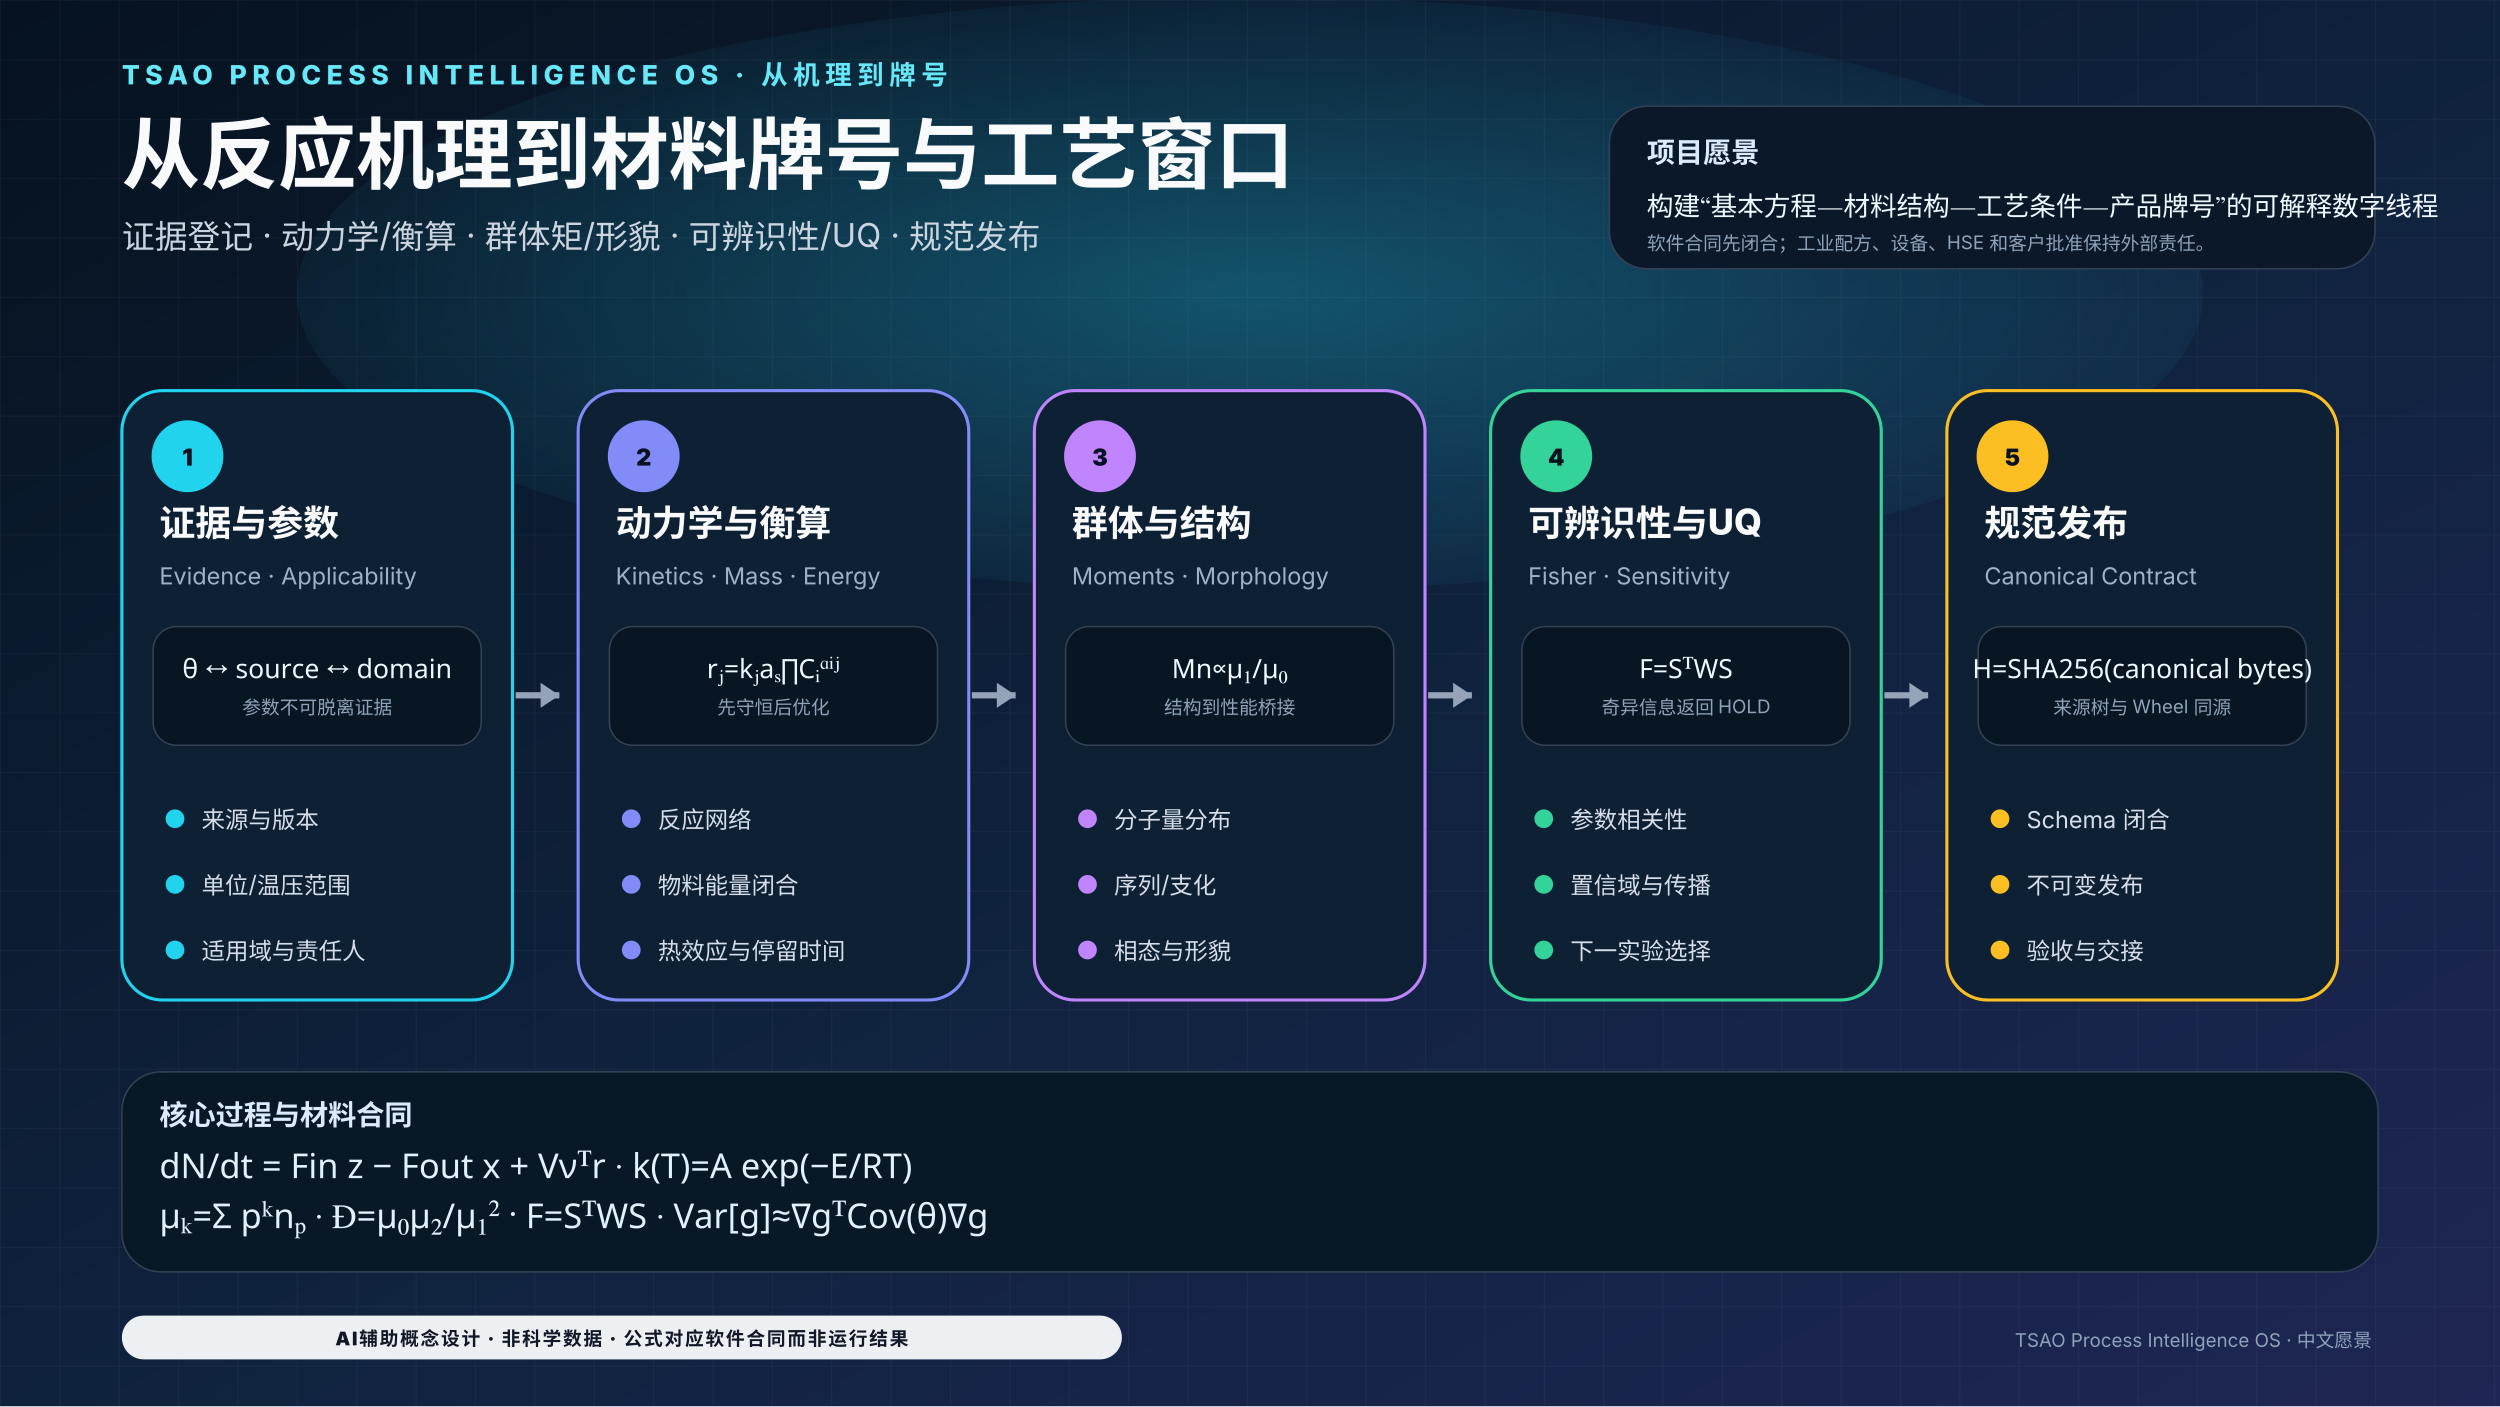
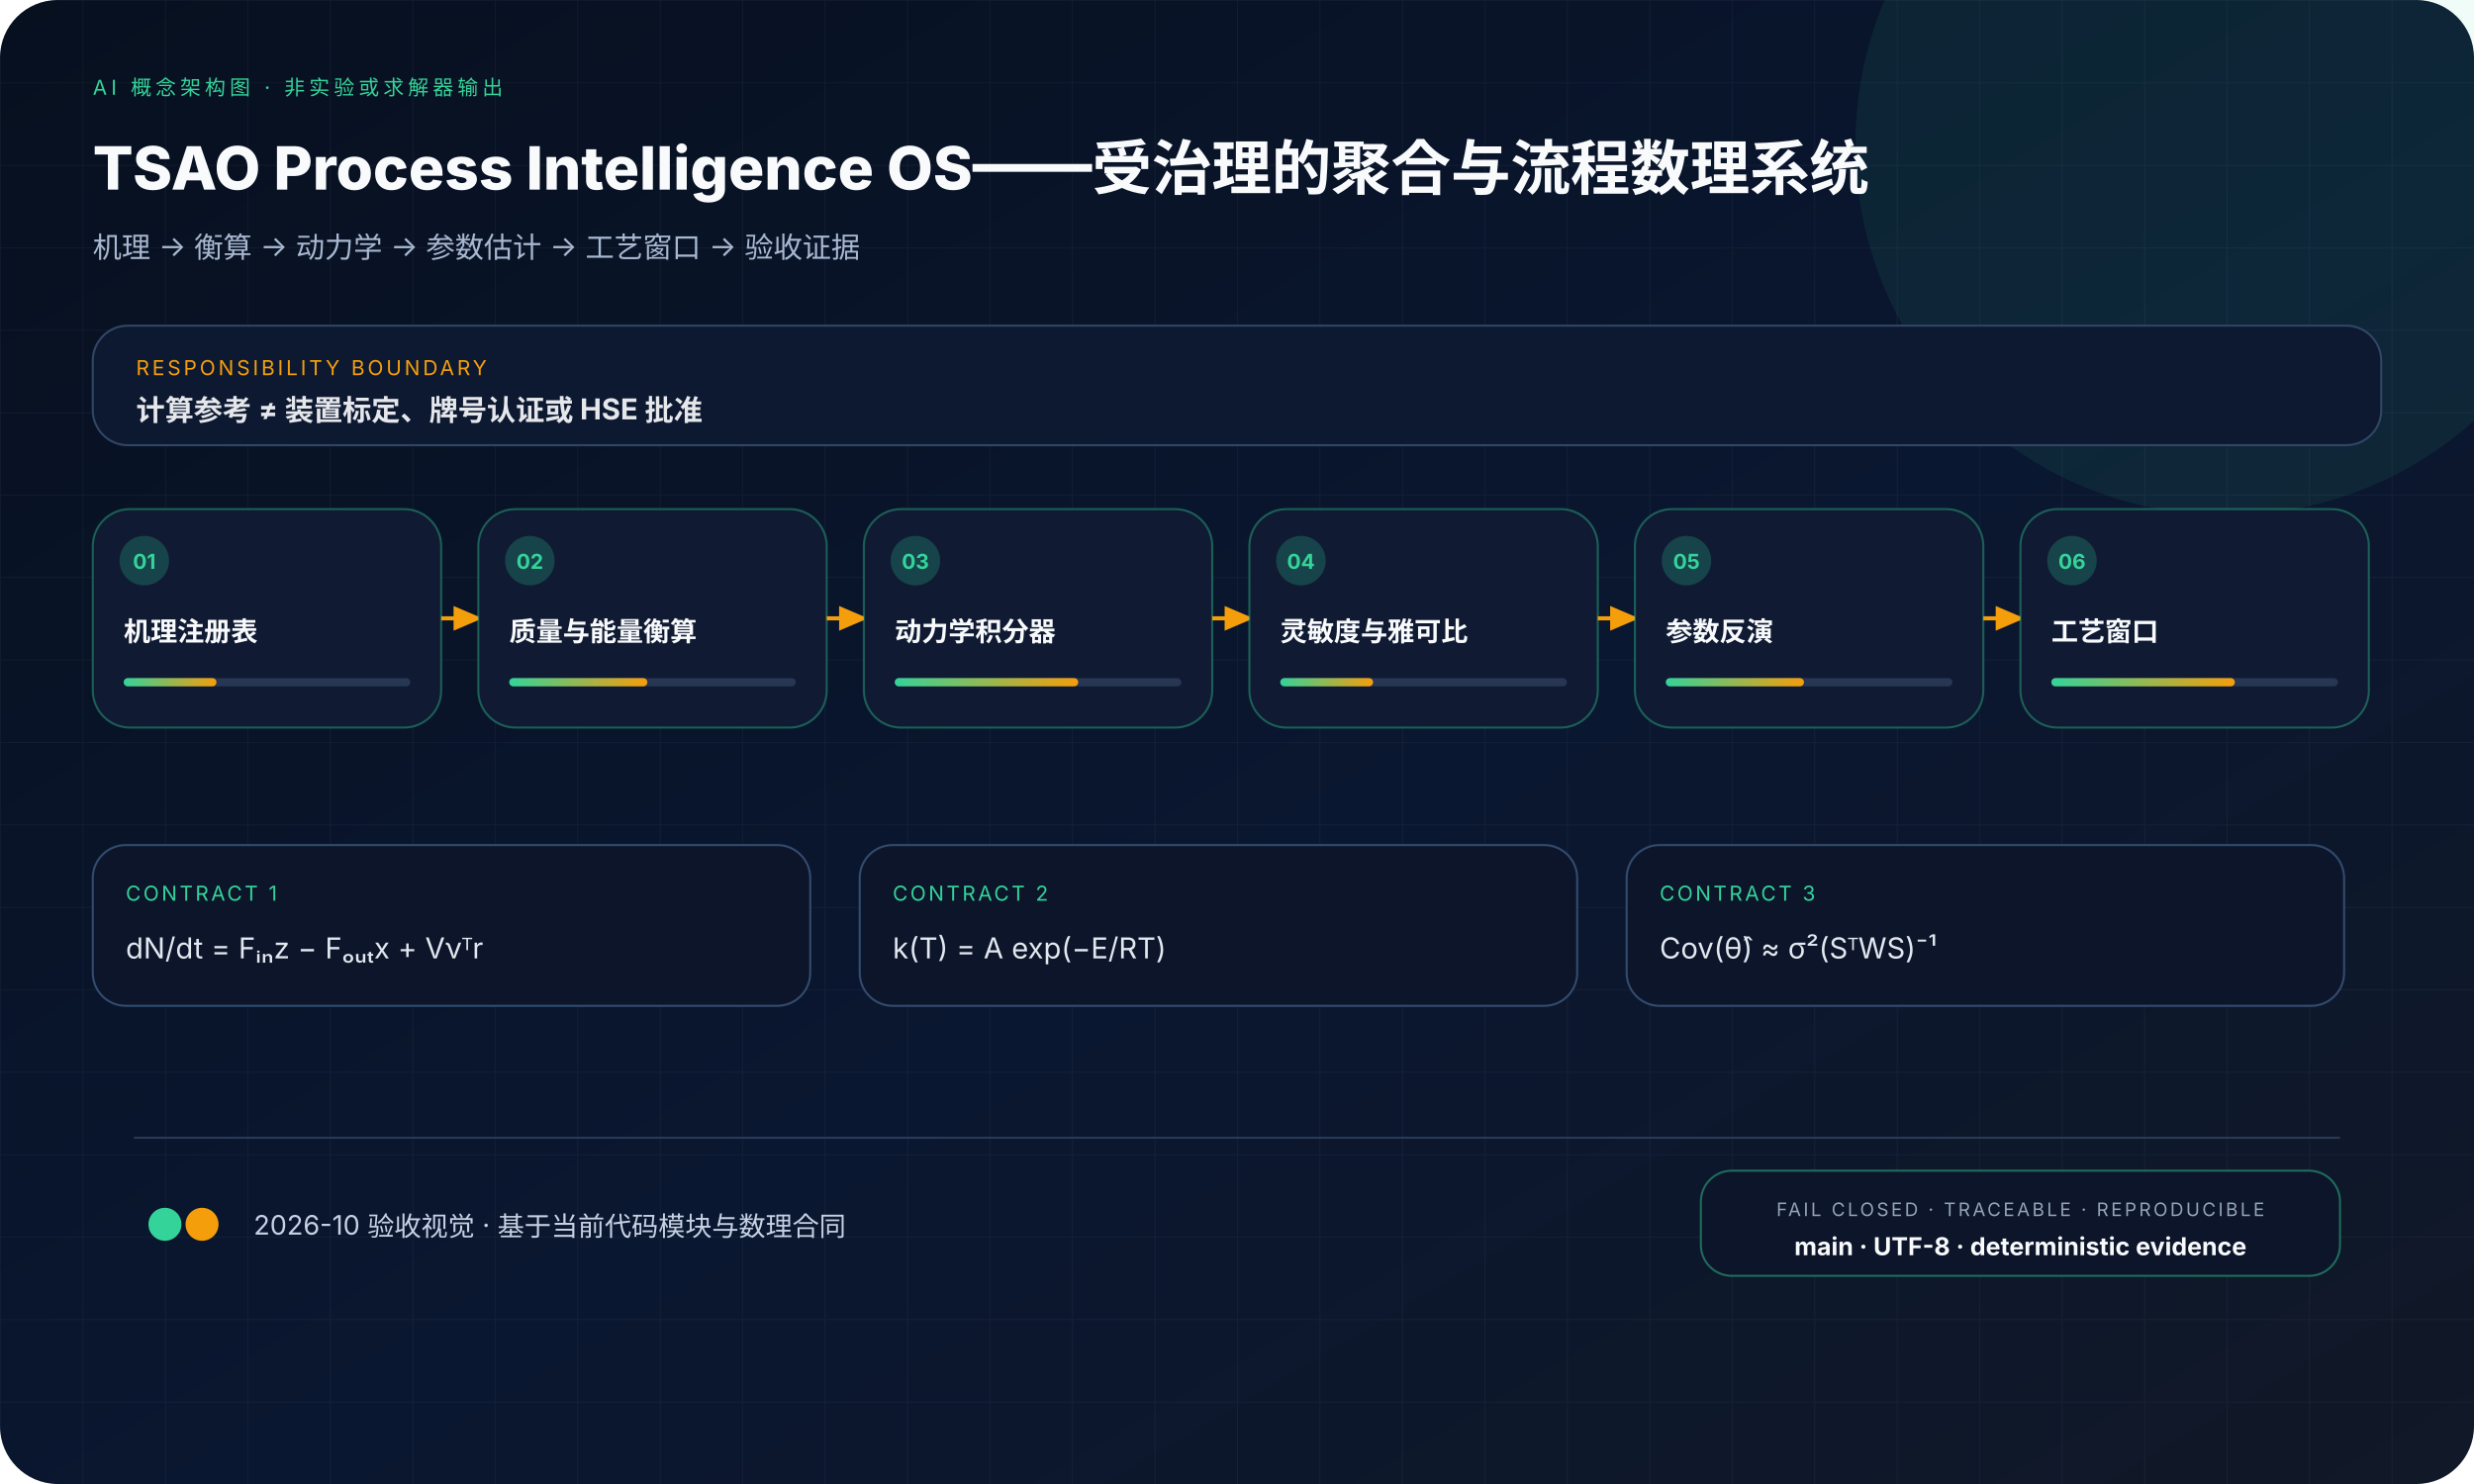
- <svg xmlns="http://www.w3.org/2000/svg" viewBox="0 0 1600 900" role="img" aria-labelledby="title desc">
+ <svg xmlns="http://www.w3.org/2000/svg" width="1200" height="720" viewBox="0 0 1200 720" role="img" aria-labelledby="t d">
  <defs>
-     <linearGradient id="bg" x1="0" y1="0" x2="1" y2="1">
-       <stop offset="0" stop-color="#06121f" />
-       <stop offset="0.55" stop-color="#10233f" />
-       <stop offset="1" stop-color="#1f2554" />
+     <linearGradient id="bg" x2="1" y2="1">
+       <stop stop-color="#07101f" />
+       <stop offset=".55" stop-color="#0a1730" />
+       <stop offset="1" stop-color="#111827" />
    </linearGradient>
-     <radialGradient id="halo" cx="50%" cy="50%" r="60%">
-       <stop offset="0" stop-color="#22d3ee" stop-opacity=".30" />
-       <stop offset="1" stop-color="#22d3ee" stop-opacity="0" />
-     </radialGradient>
-     <pattern id="grid" width="38" height="38" patternUnits="userSpaceOnUse">
-       <path d="M38 0H0V38" fill="none" stroke="#dbeafe" stroke-opacity=".055" />
+     <linearGradient id="f">
+       <stop stop-color="#34D399" />
+       <stop offset="1" stop-color="#F59E0B" />
+     </linearGradient>
+     <pattern id="g" width="40" height="40" patternUnits="userSpaceOnUse">
+       <path d="M40 0H0V40" fill="none" stroke="#6f83a5" opacity=".08" />
    </pattern>
-     <style>
-     text{font-family:Inter,'Noto Sans SC','Noto Sans CJK SC','Microsoft YaHei','PingFang SC','WenQuanYi Micro Hei','Segoe UI',Arial,sans-serif}
-     .eyebrow{font-size:17px;letter-spacing:3.5px;font-weight:800;fill:#67e8f9}
-     .title{font-size:50px;font-weight:850;fill:#f8fafc}
-     .subtitle{font-size:21px;fill:#cbd5e1}
-     .vision{font-size:18px;font-weight:700;fill:#dbeafe}
-     .card-title{font-size:23px;font-weight:800;fill:#f8fafc}
-     .card-sub{font-size:15px;fill:#9fb1c8}
-     .body{font-size:15px;fill:#d5deea}
-     .micro{font-size:12px;fill:#8ea2ba}
-     .step{font-size:15px;font-weight:900;fill:#07111f}
-     .formula{font-family:'STIX Two Math','Cambria Math','Noto Sans Math','Noto Sans SC',serif;font-size:22px;fill:#e0f2fe}
-     .formula-small{font-family:'STIX Two Math','Cambria Math','Noto Sans Math','Noto Sans SC',serif;font-size:17px;fill:#f0f9ff}
-     .disclaimer{font-size:12px;font-weight:850;letter-spacing:1.1px;fill:#111827}
-   </style>
+     <marker id="a" markerWidth="8" markerHeight="8" refX="6" refY="3" orient="auto">
+       <path d="M0 0v6l7-3z" fill="#F59E0B" />
+     </marker>
  </defs>
-   <rect width="1600" height="900" fill="url(#bg)" />
-   <rect width="1600" height="900" fill="url(#grid)" />
-   <ellipse cx="800" cy="188" rx="610" ry="190" fill="url(#halo)" />
-   <g transform="translate(78 54)">
-     <text class="eyebrow">TSAO PROCESS INTELLIGENCE OS · 从机理到牌号</text>
-     <text class="title" y="63">从反应机理到材料牌号与工艺窗口</text>
-     <text class="subtitle" y="105">证据登记 · 动力学/衡算 · 群体矩/形貌 · 可辨识性/UQ · 规范发布</text>
+   <style>text{font-family:'Noto Sans SC','Microsoft YaHei','PingFang SC','Inter','Segoe UI',sans-serif}.c{fill:#101b33;stroke:#34D399;stroke-opacity:.38}.e{fill:#0c1529;stroke:#334b6e}.n{font-size:10px;font-weight:700;fill:#34D399}.m{font-size:13px;font-weight:700;fill:#f8fafc}.k{font-size:10px;letter-spacing:1.2px;fill:#34D399}.q{font:14px 'Cambria Math','STIX Two Math','Noto Sans SC','Microsoft YaHei','PingFang SC','Inter','Segoe UI',sans-serif;fill:#e2e8f0}</style>
+   <rect width="1200" height="720" rx="28" fill="url(#bg)" />
+   <rect width="1200" height="720" rx="28" fill="url(#g)" />
+   <circle cx="1080" cy="70" r="180" fill="#34D399" opacity=".08" />
+   <text x="45" y="46" font-size="10" letter-spacing="2" fill="#34D399">AI 概念架构图 · 非实验或求解器输出</text>
+   <text x="45" y="92" font-size="29" font-weight="800" fill="#f8fafc">TSAO Process Intelligence OS——受治理的聚合与流程数理系统</text>
+   <text x="45" y="125" font-size="14" fill="#a9b8d1">机理 → 衡算 → 动力学 → 参数估计 → 工艺窗口 → 验收证据</text>
+   <rect x="45" y="158" width="1110" height="58" rx="17" fill="#0d1930" stroke="#314665" />
+   <text x="66" y="182" font-size="10" letter-spacing="1.4" fill="#F59E0B">RESPONSIBILITY BOUNDARY</text>
+   <text x="66" y="204" font-size="14" font-weight="650" fill="#e5e7eb">计算参考 ≠ 装置标定、牌号认证或 HSE 批准</text>
+   <g transform="translate(45 247)">
+     <rect class="c" width="169" height="106" rx="18" />
+     <circle cx="25" cy="25" r="12" fill="#34D399" opacity=".22" />
+     <text x="25" y="29" text-anchor="middle" class="n">01</text>
+     <text x="15" y="64" class="m">机理注册表</text>
+     <rect x="15" y="82" width="139" height="4" rx="2" fill="#263653" />
+     <rect x="15" y="82" width="45" height="4" rx="2" fill="url(#f)" />
  </g>
-   <g transform="translate(1030 68)">
-     <rect width="490" height="104" rx="24" fill="#0a1829" stroke="#334155" />
-     <text x="24" y="36" class="vision">项目愿景</text>
-     <text x="24" y="70" class="formula-small">构建“基本方程—材料结构—工艺条件—产品牌号”的可解释数字线程</text>
-     <text x="24" y="92" class="micro">软件合同先闭合；工业配方、设备、HSE 和客户批准保持外部责任。</text>
+   <path d="M 214 300h18" stroke="#F59E0B" stroke-width="2" marker-end="url(#a)" />
+   <g transform="translate(232 247)">
+     <rect class="c" width="169" height="106" rx="18" />
+     <circle cx="25" cy="25" r="12" fill="#34D399" opacity=".22" />
+     <text x="25" y="29" text-anchor="middle" class="n">02</text>
+     <text x="15" y="64" class="m">质量与能量衡算</text>
+     <rect x="15" y="82" width="139" height="4" rx="2" fill="#263653" />
+     <rect x="15" y="82" width="67" height="4" rx="2" fill="url(#f)" />
  </g>
-   <g transform="translate(78 250)">
-     <rect width="250" height="390" rx="26" fill="#0d2034" stroke="#22d3ee" stroke-width="2" />
-     <circle cx="42" cy="42" r="23" fill="#22d3ee" />
-     <text x="42" y="48" text-anchor="middle" class="step">1</text>
-     <text x="24" y="93" class="card-title">证据与参数</text>
-     <text x="24" y="124" class="card-sub">Evidence · Applicability</text>
-     <rect x="20" y="151" width="210" height="76" rx="15" fill="#081522" stroke="#334155" />
-     <text x="125" y="184" text-anchor="middle" class="formula-small">θ ↔ source ↔ domain</text>
-     <text x="125" y="207" text-anchor="middle" class="micro">参数不可脱离证据</text>
-     <circle cx="34" cy="274" r="6" fill="#22d3ee" />
-     <text x="51" y="280" class="body">来源与版本</text>
-     <circle cx="34" cy="316" r="6" fill="#22d3ee" />
-     <text x="51" y="322" class="body">单位/温压范围</text>
-     <circle cx="34" cy="358" r="6" fill="#22d3ee" />
-     <text x="51" y="364" class="body">适用域与责任人</text>
+   <path d="M 401 300h18" stroke="#F59E0B" stroke-width="2" marker-end="url(#a)" />
+   <g transform="translate(419 247)">
+     <rect class="c" width="169" height="106" rx="18" />
+     <circle cx="25" cy="25" r="12" fill="#34D399" opacity=".22" />
+     <text x="25" y="29" text-anchor="middle" class="n">03</text>
+     <text x="15" y="64" class="m">动力学积分器</text>
+     <rect x="15" y="82" width="139" height="4" rx="2" fill="#263653" />
+     <rect x="15" y="82" width="89" height="4" rx="2" fill="url(#f)" />
  </g>
-   <g transform="translate(370 250)">
-     <rect width="250" height="390" rx="26" fill="#0d2034" stroke="#818cf8" stroke-width="2" />
-     <circle cx="42" cy="42" r="23" fill="#818cf8" />
-     <text x="42" y="48" text-anchor="middle" class="step">2</text>
-     <text x="24" y="93" class="card-title">动力学与衡算</text>
-     <text x="24" y="124" class="card-sub">Kinetics · Mass · Energy</text>
-     <rect x="20" y="151" width="210" height="76" rx="15" fill="#081522" stroke="#334155" />
-     <text x="125" y="184" text-anchor="middle" class="formula-small">rⱼ=kⱼaₛ∏Cᵢᵅⁱʲ</text>
-     <text x="125" y="207" text-anchor="middle" class="micro">先守恒后优化</text>
-     <circle cx="34" cy="274" r="6" fill="#818cf8" />
-     <text x="51" y="280" class="body">反应网络</text>
-     <circle cx="34" cy="316" r="6" fill="#818cf8" />
-     <text x="51" y="322" class="body">物料能量闭合</text>
-     <circle cx="34" cy="358" r="6" fill="#818cf8" />
-     <text x="51" y="364" class="body">热效应与停留时间</text>
+   <path d="M 588 300h18" stroke="#F59E0B" stroke-width="2" marker-end="url(#a)" />
+   <g transform="translate(606 247)">
+     <rect class="c" width="169" height="106" rx="18" />
+     <circle cx="25" cy="25" r="12" fill="#34D399" opacity=".22" />
+     <text x="25" y="29" text-anchor="middle" class="n">04</text>
+     <text x="15" y="64" class="m">灵敏度与雅可比</text>
+     <rect x="15" y="82" width="139" height="4" rx="2" fill="#263653" />
+     <rect x="15" y="82" width="45" height="4" rx="2" fill="url(#f)" />
  </g>
-   <g transform="translate(662 250)">
-     <rect width="250" height="390" rx="26" fill="#0d2034" stroke="#c084fc" stroke-width="2" />
-     <circle cx="42" cy="42" r="23" fill="#c084fc" />
-     <text x="42" y="48" text-anchor="middle" class="step">3</text>
-     <text x="24" y="93" class="card-title">群体与结构</text>
-     <text x="24" y="124" class="card-sub">Moments · Morphology</text>
-     <rect x="20" y="151" width="210" height="76" rx="15" fill="#081522" stroke="#334155" />
-     <text x="125" y="184" text-anchor="middle" class="formula-small">Mn∝μ₁/μ₀</text>
-     <text x="125" y="207" text-anchor="middle" class="micro">结构到性能桥接</text>
-     <circle cx="34" cy="274" r="6" fill="#c084fc" />
-     <text x="51" y="280" class="body">分子量分布</text>
-     <circle cx="34" cy="316" r="6" fill="#c084fc" />
-     <text x="51" y="322" class="body">序列/支化</text>
-     <circle cx="34" cy="358" r="6" fill="#c084fc" />
-     <text x="51" y="364" class="body">相态与形貌</text>
+   <path d="M 775 300h18" stroke="#F59E0B" stroke-width="2" marker-end="url(#a)" />
+   <g transform="translate(793 247)">
+     <rect class="c" width="169" height="106" rx="18" />
+     <circle cx="25" cy="25" r="12" fill="#34D399" opacity=".22" />
+     <text x="25" y="29" text-anchor="middle" class="n">05</text>
+     <text x="15" y="64" class="m">参数反演</text>
+     <rect x="15" y="82" width="139" height="4" rx="2" fill="#263653" />
+     <rect x="15" y="82" width="67" height="4" rx="2" fill="url(#f)" />
  </g>
-   <g transform="translate(954 250)">
-     <rect width="250" height="390" rx="26" fill="#0d2034" stroke="#34d399" stroke-width="2" />
-     <circle cx="42" cy="42" r="23" fill="#34d399" />
-     <text x="42" y="48" text-anchor="middle" class="step">4</text>
-     <text x="24" y="93" class="card-title">可辨识性与UQ</text>
-     <text x="24" y="124" class="card-sub">Fisher · Sensitivity</text>
-     <rect x="20" y="151" width="210" height="76" rx="15" fill="#081522" stroke="#334155" />
-     <text x="125" y="184" text-anchor="middle" class="formula-small">F=SᵀWS</text>
-     <text x="125" y="207" text-anchor="middle" class="micro">奇异信息返回 HOLD</text>
-     <circle cx="34" cy="274" r="6" fill="#34d399" />
-     <text x="51" y="280" class="body">参数相关性</text>
-     <circle cx="34" cy="316" r="6" fill="#34d399" />
-     <text x="51" y="322" class="body">置信域与传播</text>
-     <circle cx="34" cy="358" r="6" fill="#34d399" />
-     <text x="51" y="364" class="body">下一实验选择</text>
+   <path d="M 962 300h18" stroke="#F59E0B" stroke-width="2" marker-end="url(#a)" />
+   <g transform="translate(980 247)">
+     <rect class="c" width="169" height="106" rx="18" />
+     <circle cx="25" cy="25" r="12" fill="#34D399" opacity=".22" />
+     <text x="25" y="29" text-anchor="middle" class="n">06</text>
+     <text x="15" y="64" class="m">工艺窗口</text>
+     <rect x="15" y="82" width="139" height="4" rx="2" fill="#263653" />
+     <rect x="15" y="82" width="89" height="4" rx="2" fill="url(#f)" />
  </g>
-   <g transform="translate(1246 250)">
-     <rect width="250" height="390" rx="26" fill="#0d2034" stroke="#fbbf24" stroke-width="2" />
-     <circle cx="42" cy="42" r="23" fill="#fbbf24" />
-     <text x="42" y="48" text-anchor="middle" class="step">5</text>
-     <text x="24" y="93" class="card-title">规范发布</text>
-     <text x="24" y="124" class="card-sub">Canonical Contract</text>
-     <rect x="20" y="151" width="210" height="76" rx="15" fill="#081522" stroke="#334155" />
-     <text x="125" y="184" text-anchor="middle" class="formula-small">H=SHA256(canonical bytes)</text>
-     <text x="125" y="207" text-anchor="middle" class="micro">来源树与 Wheel 同源</text>
-     <circle cx="34" cy="274" r="6" fill="#fbbf24" />
-     <text x="51" y="280" class="body">Schema 闭合</text>
-     <circle cx="34" cy="316" r="6" fill="#fbbf24" />
-     <text x="51" y="322" class="body">不可变发布</text>
-     <circle cx="34" cy="358" r="6" fill="#fbbf24" />
-     <text x="51" y="364" class="body">验收与交接</text>
+   <g transform="translate(45 410)">
+     <rect class="e" width="348" height="78" rx="16" />
+     <text x="16" y="27" class="k">CONTRACT 1</text>
+     <text x="16" y="55" class="q">dN/dt = Fᵢₙz − Fₒᵤₜx + Vνᵀr</text>
  </g>
-   <path d="M330 445h28" stroke="#94a3b8" stroke-width="4" />
-   <path d="M358 445l-12-8v16z" fill="#94a3b8" />
-   <path d="M622 445h28" stroke="#94a3b8" stroke-width="4" />
-   <path d="M650 445l-12-8v16z" fill="#94a3b8" />
-   <path d="M914 445h28" stroke="#94a3b8" stroke-width="4" />
-   <path d="M942 445l-12-8v16z" fill="#94a3b8" />
-   <path d="M1206 445h28" stroke="#94a3b8" stroke-width="4" />
-   <path d="M1234 445l-12-8v16z" fill="#94a3b8" />
-   <g transform="translate(78 686)">
-     <rect width="1444" height="128" rx="25" fill="#091827" stroke="#334155" />
-     <text x="24" y="34" class="vision">核心过程与材料合同</text>
-     <text x="24" y="68" class="formula">dN/dt = Fin z − Fout x + Vνᵀr   ·   k(T)=A exp(−E/RT)</text>
-     <text x="24" y="100" class="formula">μₖ=Σ pᵏnₚ   ·   Đ=μ₀μ₂/μ₁²   ·   F=SᵀWS   ·   Var[g]≈∇gᵀCov(θ)∇g</text>
+   <g transform="translate(417 410)">
+     <rect class="e" width="348" height="78" rx="16" />
+     <text x="16" y="27" class="k">CONTRACT 2</text>
+     <text x="16" y="55" class="q">k(T) = A exp(−E/RT)</text>
  </g>
-   <g transform="translate(78 842)">
-     <rect width="640" height="28" rx="14" fill="#f8fafc" opacity=".95" />
-     <text x="320" y="19" text-anchor="middle" class="disclaimer">AI辅助概念设计 · 非科学数据 · 公式对应软件合同而非运行结果</text>
-     <text x="1440" y="20" text-anchor="end" class="micro">TSAO Process Intelligence OS · 中文愿景</text>
+   <g transform="translate(789 410)">
+     <rect class="e" width="348" height="78" rx="16" />
+     <text x="16" y="27" class="k">CONTRACT 3</text>
+     <text x="16" y="55" class="q">Cov(θ̂) ≈ σ²(SᵀWS)⁻¹</text>
  </g>
+   <path d="M65 552h1070" stroke="#293a58" />
+   <circle cx="80" cy="594" r="8" fill="#34D399" />
+   <circle cx="98" cy="594" r="8" fill="#F59E0B" />
+   <text x="123" y="599" font-size="13" fill="#c6d2e3">2026-10 验收视觉 · 基于当前代码模块与数理合同</text>
+   <rect x="825" y="568" width="310" height="51" rx="15" fill="#0c1529" stroke="#34D399" stroke-opacity=".45" />
+   <text x="980" y="590" text-anchor="middle" font-size="9" letter-spacing="1.2" fill="#94a3b8">FAIL CLOSED · TRACEABLE · REPRODUCIBLE</text>
+   <text x="980" y="609" text-anchor="middle" font-size="12" font-weight="700" fill="#f8fafc">main · UTF-8 · deterministic evidence</text>
</svg>
